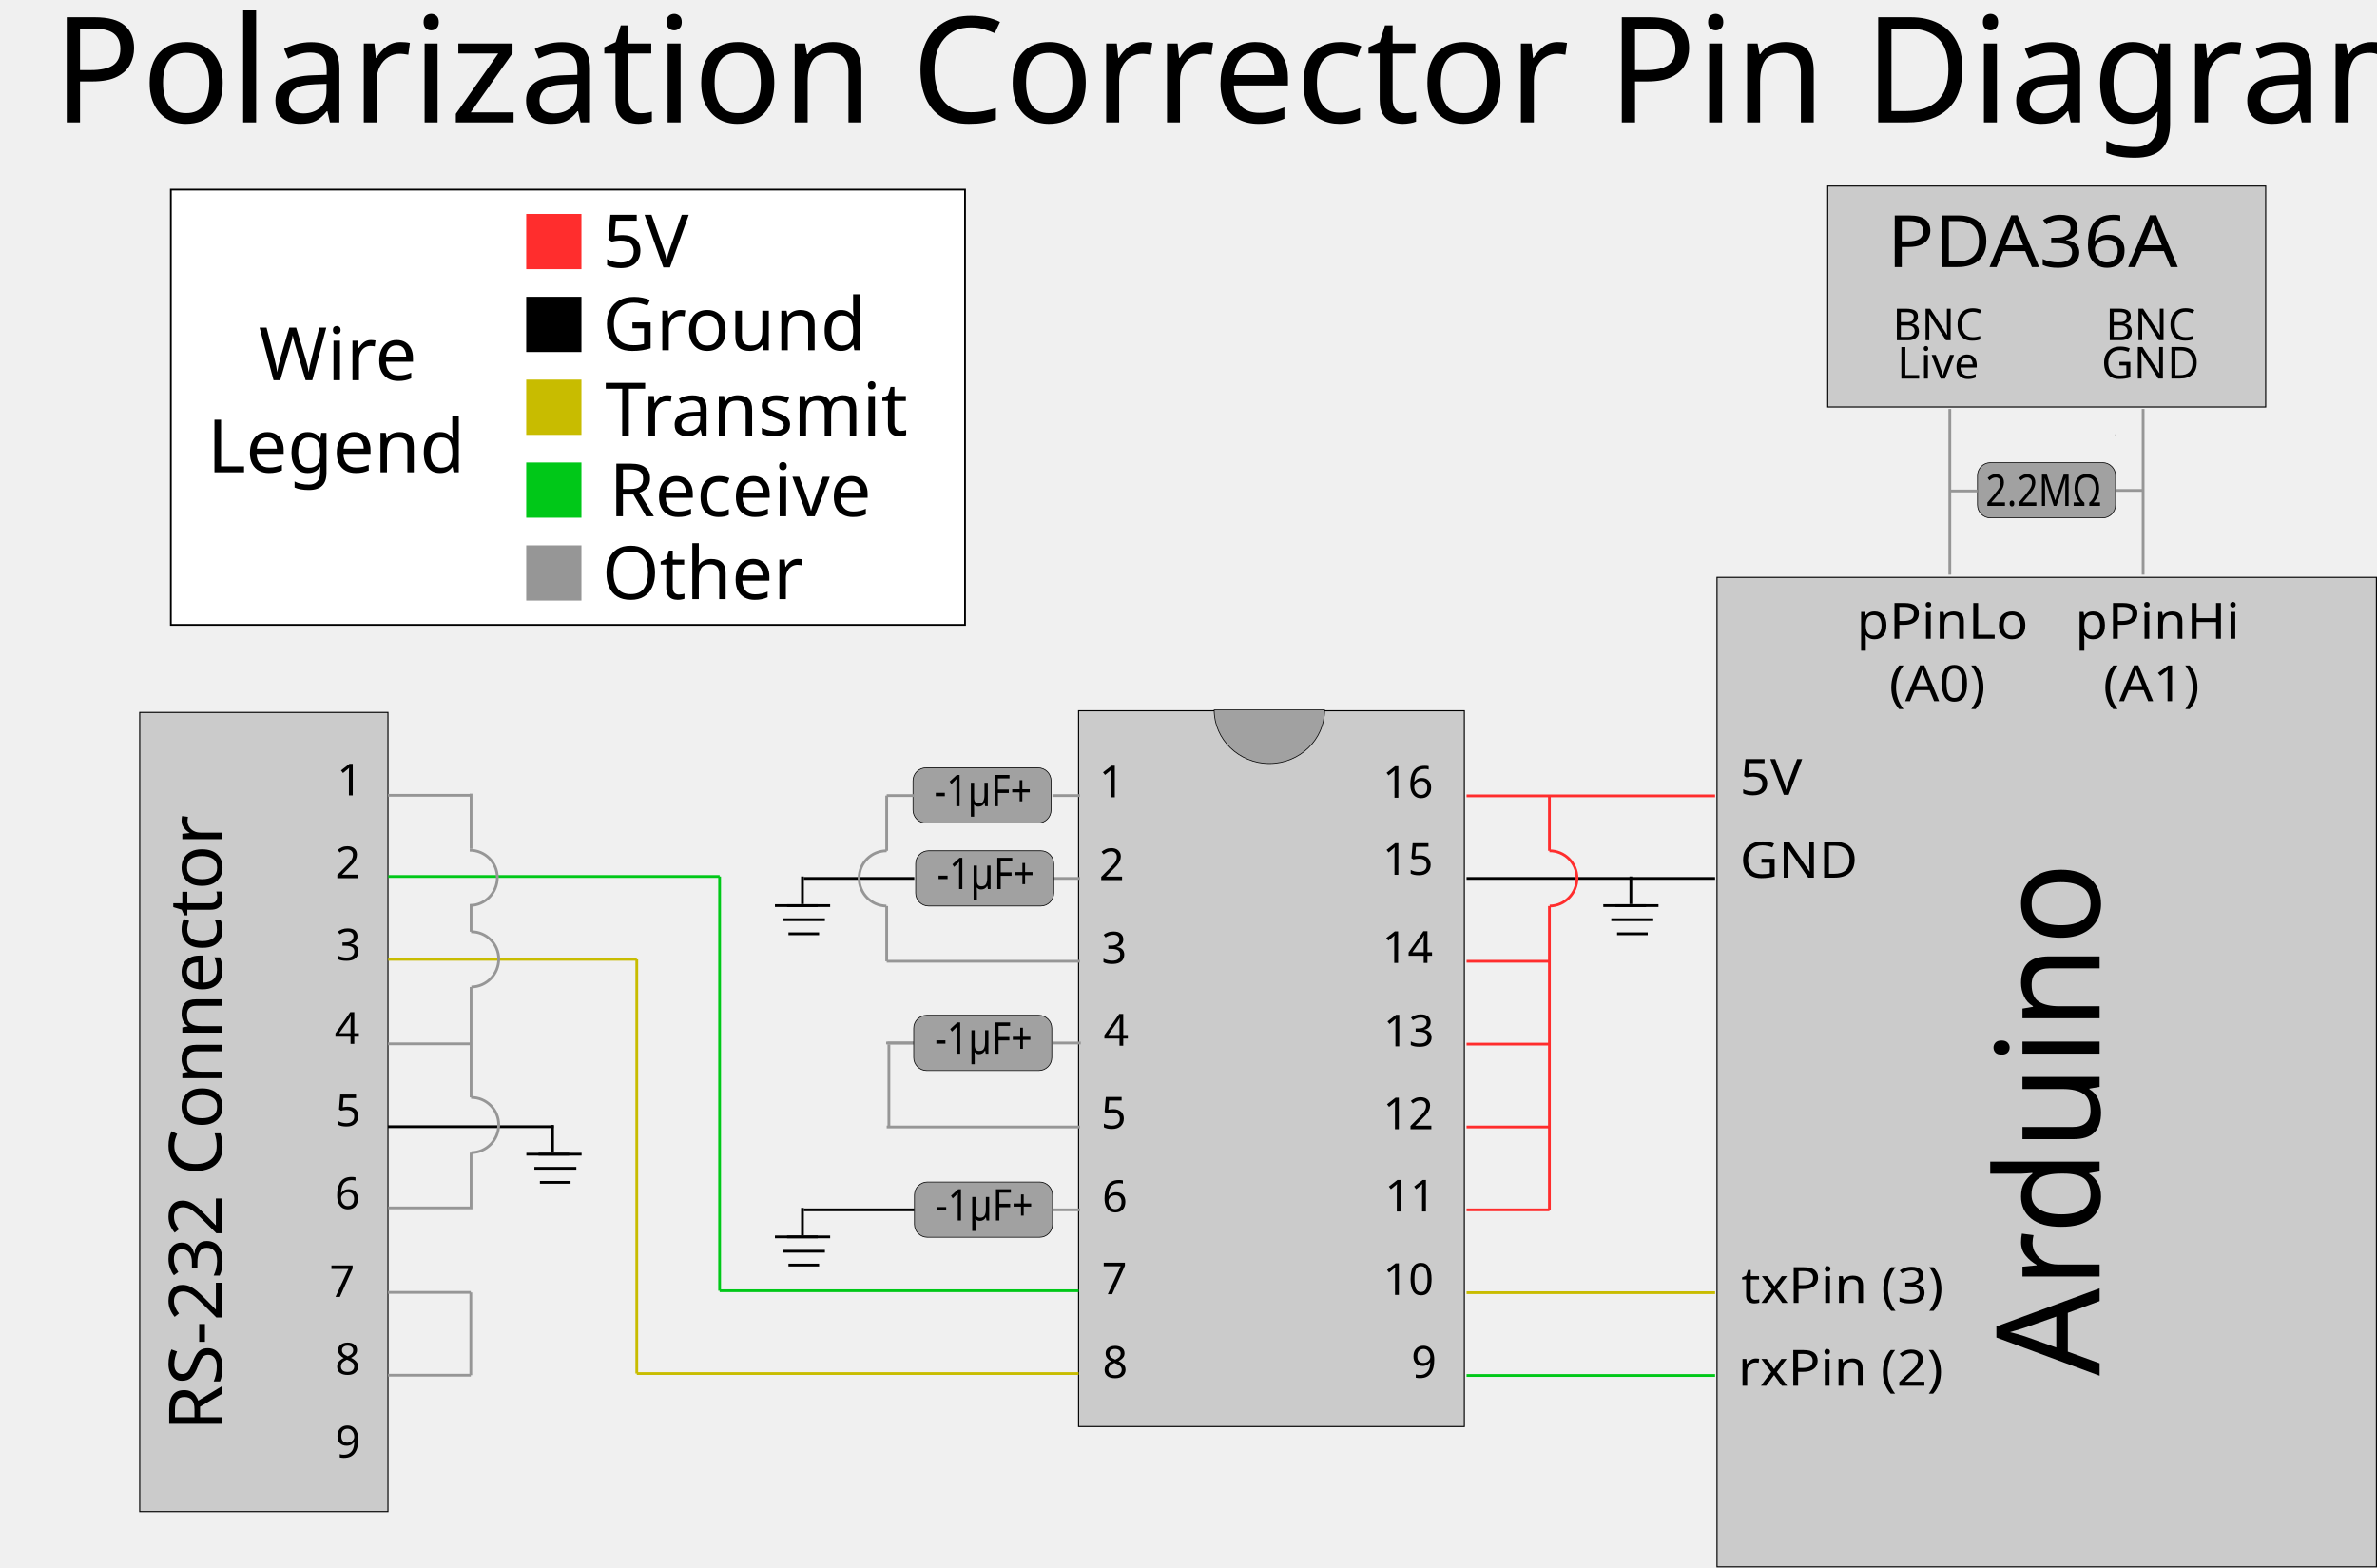
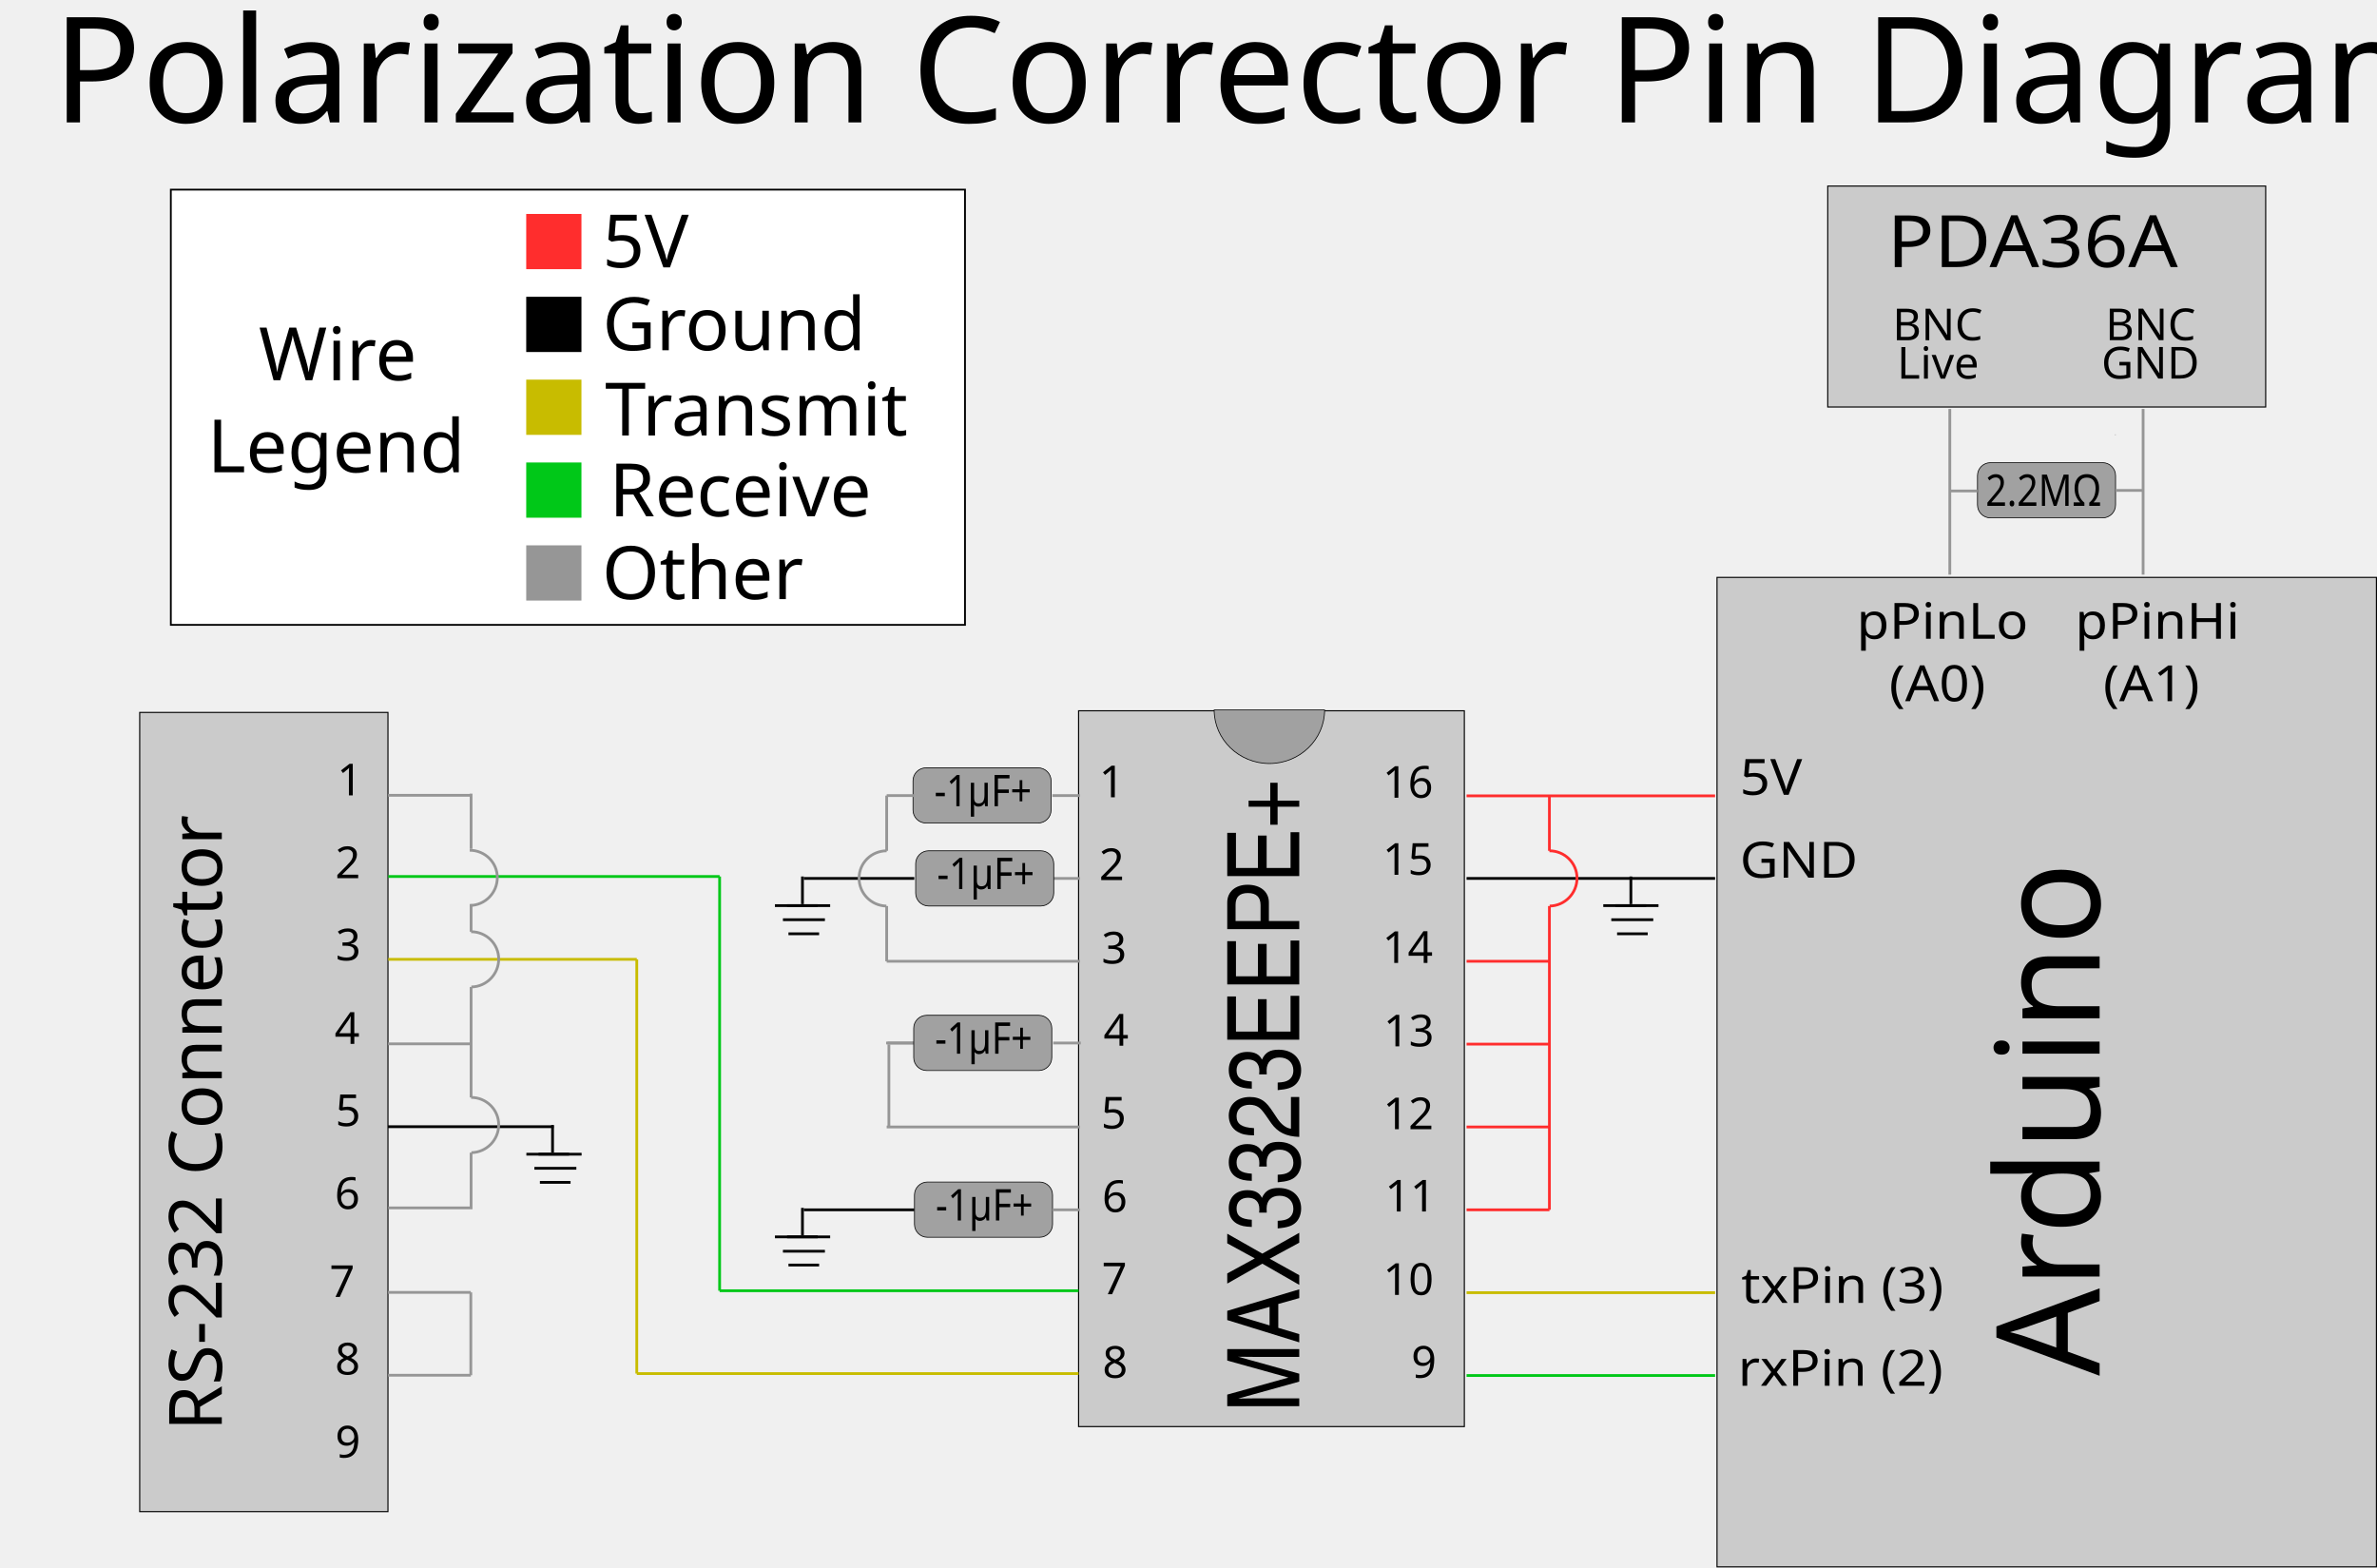
<svg xmlns="http://www.w3.org/2000/svg" version="1.1" id="svg8" x="0px" y="0px" viewBox="0 0 860.8 567.6" style="enable-background:new 0 0 860.8 567.6;" xml:space="preserve">
  <style type="text/css">
	.st0{fill:none;stroke:#000000;stroke-width:0.265;}
	.st1{fill:#CBCBCB;stroke:#000000;stroke-width:0.397;}
	.st2{fill:#A1A1A1;stroke:#000000;stroke-width:0.265;}
	.st3{font-family:'ArialMT';}
	.st4{font-size:16px;}
	.st5{font-size:26.134px;}
	.st6{fill:none;stroke:#969696;}
	.st7{font-size:15.841px;}
	.st8{fill:none;stroke:#969696;stroke-width:0.265;}
	.st9{font-size:52.124px;}
	.st10{font-size:18.087px;}
	.st11{fill:none;stroke:#C8BC00;}
	.st12{fill:none;stroke:#00C818;}
	.st13{fill:none;stroke:#000000;}
	.st14{fill:none;stroke:#FF2D2D;}
	.st15{font-size:26.667px;}
	.st16{fill:#333333;stroke:#969696;}
	.st17{fill:#FFCC00;stroke:#C8BD00;}
	.st18{fill:#FFCC00;stroke:#C8BC00;}
	.st19{fill:#FFFFFF;stroke:#000000;stroke-width:0.646;}
	.st20{font-family:'Arial-BoldMT';}
	.st21{fill:#FF2D2D;}
	.st22{fill:#C8BC00;}
	.st23{fill:#00C818;}
	.st24{fill:#969696;}
	.st25{font-family:'TimesNewRomanPS-BoldMT';}
	.st26{font-size:53.333px;}
+ 	.st27{font-family:'ArialNarrow';}
+ 	.st28{font-size:36.324px;}
</style>
  <g id="layer1" transform="translate(0,-32.41669)">
    <path id="path4542" class="st0" d="M584.8,257.4L584.8,257.4" />
    <g id="flowRoot4584">
	</g>
    <g id="g5756" transform="translate(5.093233,68.59324)">
      <rect id="rect4582" x="385.5" y="221.2" class="st1" width="139.7" height="259.2" />
      <g id="flowRoot4592" transform="matrix(0,-0.1875071,0.174683,0,100.3998,250.6892)">
		</g>
      <path id="path4613" class="st2" d="M434.6,220.9c0,10.7,9,19.4,20,19.4s20-8.7,20-19.4H434.6z" />
      <text transform="matrix(1 0 0 1 392.9322 252.5134)" class="st3 st4">1</text>
      <text transform="matrix(1 0 0 1 495.6118 252.6931)" class="st3 st4">16</text>
      <text transform="matrix(1 0 0 1 392.9322 282.5134)" class="st3 st4">2</text>
      <text transform="matrix(1 0 0 1 495.9478 342.7165)" class="st3 st4">13</text>
      <text transform="matrix(1 0 0 1 393.7993 312.7165)" class="st3 st4">3</text>
      <text transform="matrix(1 0 0 1 495.7837 372.7165)" class="st3 st4">12</text>
      <text transform="matrix(1 0 0 1 394.5025 342.4743)" class="st3 st4">4</text>
      <text transform="matrix(1 0 0 1 496.4478 402.5134)" class="st3 st4">11</text>
      <text transform="matrix(1 0 0 1 393.6431 372.4743)" class="st3 st4">5</text>
      <text transform="matrix(1 0 0 1 495.7993 432.7087)" class="st3 st4">10</text>
      <text transform="matrix(1 0 0 1 394.0337 402.6931)" class="st3 st4">6</text>
      <text transform="matrix(1 0 0 1 505.9868 462.7087)" class="st3 st4">9</text>
      <text transform="matrix(1 0 0 1 393.9009 432.4743)" class="st3 st4">7</text>
      <text transform="matrix(1 0 0 1 394.1509 462.74)" class="st3 st4">8</text>
      <text transform="matrix(1 0 0 1 495.6118 280.5993)" class="st3 st4">15</text>
      <text transform="matrix(1 0 0 1 495.5181 312.5134)" class="st3 st4">14</text>
    </g>
    <g id="g5786" transform="translate(5.093233,68.59324)">
      <rect id="rect4737" x="656.8" y="31.2" class="st1" width="158.6" height="80" />
      <text transform="matrix(1.0778 0 0 1 678.3403 60.5232)" class="st3 st5">PDA36A</text>
      <text transform="matrix(1 0 0 1 680.2915 87.029)" class="st3 st4">BNC </text>
      <text transform="matrix(1 0 0 1 681.9165 100.9236)" class="st3 st4">Live</text>
      <text transform="matrix(1 0 0 1 757.3853 87.0056)" class="st3 st4">BNC </text>
      <text transform="matrix(1 0 0 1 755.9087 100.9001)" class="st3 st4">GND</text>
    </g>
    <path id="path4866" class="st6" d="M706.1,180.5v60" />
    <path id="path4868" class="st6" d="M776.1,180.5v60" />
    <g id="g4881" transform="translate(91.22439,87.1477)">
      <path id="rect4872" class="st2" d="M629.6,112.8h40.6c2.6,0,4.7,2.1,4.7,4.7v10.6c0,2.6-2.1,4.7-4.7,4.7h-40.6    c-2.6,0-4.7-2.1-4.7-4.7v-10.6C624.9,114.9,627,112.8,629.6,112.8z" />
      <text transform="matrix(0.8541 0 0 1 627.8244 128.4433)" class="st3 st7">2.2MΩ</text>
    </g>
    <path id="path4887" class="st6" d="M706.1,210.2h10" />
    <path id="path4889" class="st8" d="M766.1,190C766.1,189.8,766,189.7,766.1,190z" />
    <path id="path4891" class="st6" d="M776.1,210h-10" />
    <g id="g5775" transform="translate(5.093233,68.59324)">
      <rect id="rect4779" x="616.7" y="172.9" class="st1" width="238.8" height="358.3" />
      <text transform="matrix(0 -0.9522 1 0 755.2544 462.0017)" class="st3 st9">Arduino</text>
      <text transform="matrix(1.0652 0 0 1 746.3892 195.115)" class="st3 st10">pPinHi</text>
      <text transform="matrix(1.0652 0 0 1 756.5669 217.7224)" class="st3 st10">(A1)</text>
      <text transform="matrix(1.0652 0 0 1 624.9634 251.6208)" class="st3 st10">5V</text>
      <text transform="matrix(1.0652 0 0 1 624.9634 281.6208)" class="st3 st10">GND</text>
      <text transform="matrix(1.0652 0 0 1 667.2563 195.115)" class="st3 st10">pPinLo</text>
      <text transform="matrix(1.0652 0 0 1 679.0532 217.7224)" class="st3 st10">(A0)</text>
      <text transform="matrix(1.0652 0 0 1 624.3052 465.6169)" class="st3 st10">rxPin (2)</text>
      <text transform="matrix(1.0652 0 0 1 625.4614 435.6169)" class="st3 st10">txPin (3)</text>
    </g>
    <path id="path4910" class="st11" d="M531.1,500.5h90" />
    <path id="path4912" class="st12" d="M531.1,530.5h90" />
    <path id="path4914" class="st13" d="M621.1,350.5h-90" />
    <path id="path4922" class="st14" d="M531.1,470.5h30" />
    <path id="path4924" class="st14" d="M531.1,440.5h30" />
    <path id="path4926" class="st14" d="M531.1,410.5h30" />
    <path id="path4928" class="st14" d="M561.1,340.5c5.5,0,10,4.4,10,9.9   c0,5.5-4.4,10-9.9,10.1" />
    <path id="path4945" class="st14" d="M561.1,470.5v-110" />
    <path id="path4949" class="st14" d="M561.1,340.5v-20" />
    <path id="path4953" class="st14" d="M531.1,380.5h30" />
    <path id="path4955" class="st14" d="M531.1,320.6h90" />
    <path id="path5121" class="st6" d="M391.1,320.5h-10" />
    <g id="g5335" transform="translate(64.63378,95.34978)">
      <path id="rect5241-7" class="st2" d="M270.7,215.1h40.6c2.6,0,4.7,2.1,4.7,4.7v10.6c0,2.6-2.1,4.7-4.7,4.7h-40.6    c-2.6,0-4.7-2.1-4.7-4.7v-10.6C266,217.2,268.1,215.1,270.7,215.1z" />
      <text transform="matrix(0.8541 0 0 1 273.7021 229.001)" class="st3 st7">-1μF+</text>
    </g>
    <path id="path5339" class="st6" d="M331.1,320.5h-10" />
    <path id="path5341" class="st6" d="M321.1,320.5v20" />
    <path id="path5343" class="st6" d="M321.1,360.5v20" />
    <path id="path5345" class="st6" d="M321.1,380.5h70" />
    <g id="g5355" transform="translate(64.76607,135.0373)">
      <path id="rect5349" class="st2" d="M271.1,325.4h40.6c2.6,0,4.7,2.1,4.7,4.7v10.6c0,2.6-2.1,4.7-4.7,4.7h-40.6    c-2.6,0-4.7-2.1-4.7-4.7v-10.6C266.4,327.5,268.5,325.4,271.1,325.4z" />
      <text transform="matrix(0.8541 0 0 1 274.0699 339.3135)" class="st3 st7">-1μF+</text>
    </g>
    <path id="path5357" class="st6" d="M330.9,410.1h-10" />
    <path id="path5363" class="st6" d="M391.1,440.5h-70" />
    <path id="path5367" class="st6" d="M331.4,410.1h-10" />
    <path id="path5369" class="st6" d="M391.1,470.5h-10" />
    <path id="path5371" class="st13" d="M331.1,470.5h-40" />
    <path id="path5373" class="st6" d="M391.1,350.5h-10" />
    <path id="path5375" class="st13" d="M331.1,350.5h-40" />
    <path id="path5379" class="st6" d="M321.1,340.5c-5.5,0-10,4.4-10,9.9   c0,5.5,4.4,10,9.9,10.1" />
    <g id="g5389" transform="translate(64.89835,103.2873)">
      <path id="rect5383" class="st2" d="M271.4,237.2H312c2.6,0,4.7,2.1,4.7,4.7v10.6c0,2.6-2.1,4.7-4.7,4.7h-40.6    c-2.6,0-4.7-2.1-4.7-4.7v-10.6C266.7,239.3,268.8,237.2,271.4,237.2z" />
      <text transform="matrix(0.8541 0 0 1 274.4376 251.0635)" class="st3 st7">-1μF+</text>
    </g>
    <g id="g5397" transform="translate(64.69063,119.0625)">
      <path id="rect5391" class="st2" d="M270.9,281h40.6c2.6,0,4.7,2.1,4.7,4.7v10.6c0,2.6-2.1,4.7-4.7,4.7h-40.6    c-2.6,0-4.7-2.1-4.7-4.7v-10.6C266.2,283.1,268.3,281,270.9,281z" />
      <text transform="matrix(0.8541 0 0 1 273.8601 294.9113)" class="st3 st7">-1μF+</text>
    </g>
    <g id="g5716" transform="translate(5.093233,68.59324)">
      <rect id="rect5416" x="45.5" y="221.8" class="st1" width="89.9" height="289.4" />
      <text transform="matrix(6.123234e-17 -1 1 6.123234e-17 75.2271 481.9939)" class="st3 st15">RS-232 Connector</text>
      <text transform="matrix(1 0 0 1 116.9673 251.8259)" class="st3 st4">1</text>
      <text transform="matrix(1 0 0 1 116.3033 281.8259)" class="st3 st4">2</text>
      <text transform="matrix(1 0 0 1 116.4673 311.5837)" class="st3 st4">3</text>
      <text transform="matrix(1 0 0 1 116.0376 341.8259)" class="st3 st4">4</text>
      <text transform="matrix(1 0 0 1 116.397 371.5837)" class="st3 st4">5</text>
      <text transform="matrix(1 0 0 1 116.1314 401.5837)" class="st3 st4">6</text>
      <text transform="matrix(1 0 0 1 114.2329 433.4587)" class="st3 st4">7</text>
      <text transform="matrix(1 0 0 1 116.2173 461.5603)" class="st3 st4">8</text>
      <text transform="matrix(1 0 0 1 116.3189 491.5993)" class="st3 st4">9</text>
    </g>
    <path id="path5508" class="st6" d="M140.5,320.4h30" />
    <path id="path5510" class="st6" d="M140.5,410.4h30" />
    <path id="path5514" class="st16" d="M140.5,500.4h30" />
    <path id="path5516" class="st16" d="M140.5,530.4h30" />
    <path id="path5518" class="st16" d="M170.5,500.4v30" />
    <path id="path5520" class="st13" d="M140.5,440.4h60" />
    <path id="path5522" class="st12" d="M390.6,499.8h-130" />
    <path id="path5524" class="st17" d="M390.6,529.8h-160" />
    <path id="path5526" class="st12" d="M260.6,499.8v-150" />
    <path id="path5528" class="st18" d="M230.6,529.8v-150" />
    <path id="path5536" class="st18" d="M230.6,379.8h-90" />
    <path id="path5538" class="st12" d="M260.6,349.8h-120" />
    <path id="path5554" class="st6" d="M140.6,469.8h30v-20" />
    <path id="path5556" class="st6" d="M170.6,429.8v-40" />
    <path id="path5558" class="st6" d="M170.6,369.8v-10" />
    <path id="path5560" class="st6" d="M170.6,339.8v-20" />
    <path id="path5562" class="st6" d="M170.1,340.3c5.5,0,10,4.4,10,9.9   c0,5.5-4.4,10-9.9,10.1" />
    <path id="path5564" class="st6" d="M170.6,369.8c5.5,0,10,4.4,10,9.9   c0,5.5-4.4,10-9.9,10.1" />
    <path id="path5566" class="st6" d="M170.6,429.8c5.5,0,10,4.4,10,9.9   c0,5.5-4.4,10-9.9,10.1" />
    <g id="g5592" transform="translate(13.03073,87.24636)">
      <path id="path5570" class="st13" d="M267.6,273.1h20" />
      <path id="path5576" class="st13" d="M272.5,283.3h11.1" />
      <path id="path5580" class="st13" d="M272,273.1h11.1" />
      <path id="path5586" class="st13" d="M270.5,278.2h15.2" />
    </g>
    <g id="g5602" transform="translate(13.03073,118.9964)">
      <path id="path5594" class="st13" d="M267.6,361.3h20" />
      <path id="path5596" class="st13" d="M272.5,371.5h11.1" />
      <path id="path5598" class="st13" d="M272,361.3h11.1" />
      <path id="path5600" class="st13" d="M270.5,366.5h15.2" />
    </g>
    <g id="g5612" transform="translate(92.40573,87.24636)">
      <path id="path5604" class="st13" d="M488.2,273.1h20" />
      <path id="path5606" class="st13" d="M493.2,283.3h11.1" />
      <path id="path5608" class="st13" d="M492.6,273.1h11.1" />
      <path id="path5610" class="st13" d="M491.1,278.2h15.2" />
    </g>
    <g id="g5622" transform="translate(-10.78177,111.0589)">
      <path id="path5614" class="st13" d="M201.4,339.3h20" />
      <path id="path5616" class="st13" d="M206.3,349.5h11.1" />
      <path id="path5618" class="st13" d="M205.8,339.3h11.1" />
      <path id="path5620" class="st13" d="M204.3,344.4h15.2" />
    </g>
    <path id="path5626" class="st13" d="M200.1,439.8v10" />
    <path id="path5628" class="st13" d="M290.6,469.8v10" />
    <path id="path5630" class="st13" d="M290.6,359.8v-10" />
    <path id="path5632" class="st13" d="M590.6,349.8v10" />
    <path id="path5634" class="st6" d="M381.4,410.1h10" />
    <g id="g5693" transform="translate(-8.135934,73.8849)">
      <rect id="rect5636" x="70" y="27.2" class="st19" width="287.6" height="157.6" />
      <text transform="matrix(1 0 0 1 101.8391 96.2198)" class="st20 st15">Wire</text>
      <text transform="matrix(1 0 0 1 83.2062 129.5518)" class="st20 st15">Legend</text>
      <rect id="rect5642" x="198.7" y="36" class="st21" width="20" height="20" />
      <rect id="rect5644" x="198.7" y="66" width="20" height="20" />
      <rect id="rect5646" x="198.7" y="96" class="st22" width="20" height="20" />
      <rect id="rect5648" x="198.7" y="126" class="st23" width="20" height="20" />
      <rect id="rect5652" x="198.7" y="156" class="st24" width="20" height="20" />
      <text transform="matrix(1 0 0 1 226.3059 55.3467)" class="st3 st15">5V</text>
      <text transform="matrix(1 0 0 1 226.3059 85.3467)" class="st3 st15">Ground</text>
      <text transform="matrix(1 0 0 1 227.2434 116.2198)" class="st3 st15">Transmit</text>
      <text transform="matrix(1 0 0 1 228.7414 145.4776)" class="st3 st15">Receive</text>
      <text transform="matrix(1 0 0 1 226.1359 175.4776)" class="st3 st15">Other</text>
    </g>
    <text transform="matrix(1 0 0 1 19 76.7394)" class="st25 st26">Polarization Corrector Pin Diagram</text>
    <path id="path5844" class="st6" d="M321.9,410.6v30" />
  </g>
+   <text transform="matrix(6.169128e-17 -1.0075 1 6.123234e-17 470.5096 511.3716)" class="st27 st28">MAX3323EEPE+</text>
</svg>
